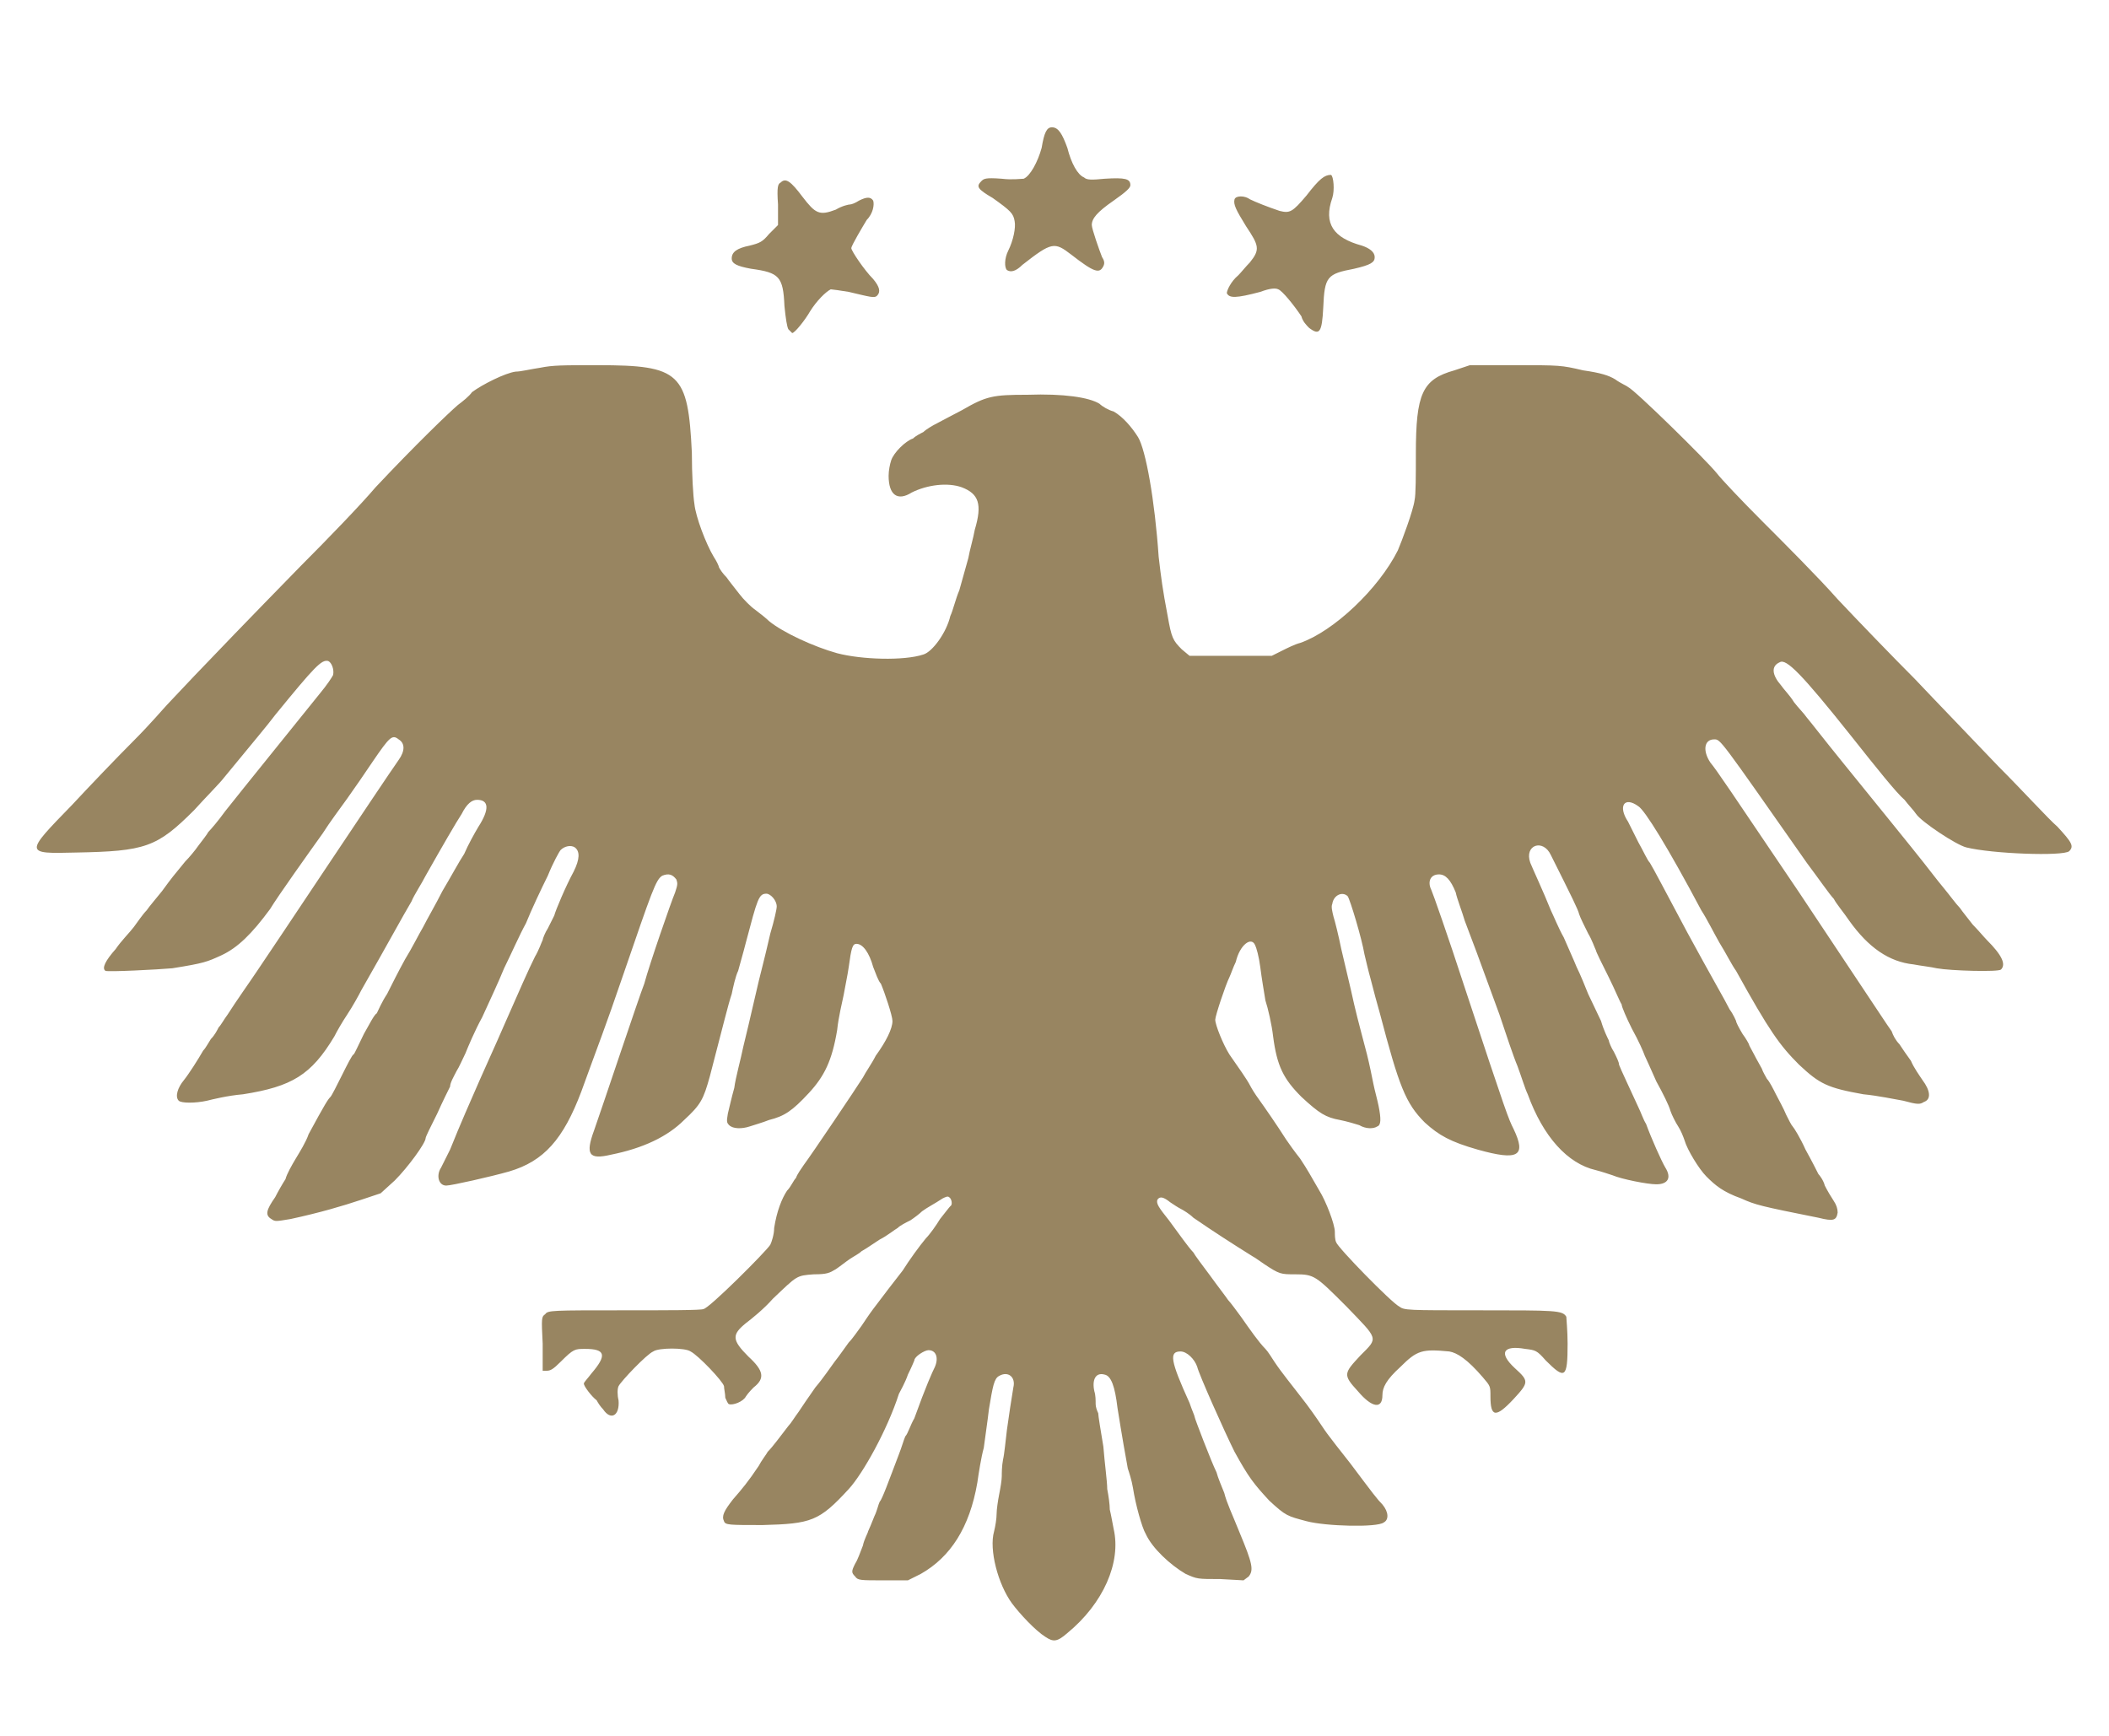
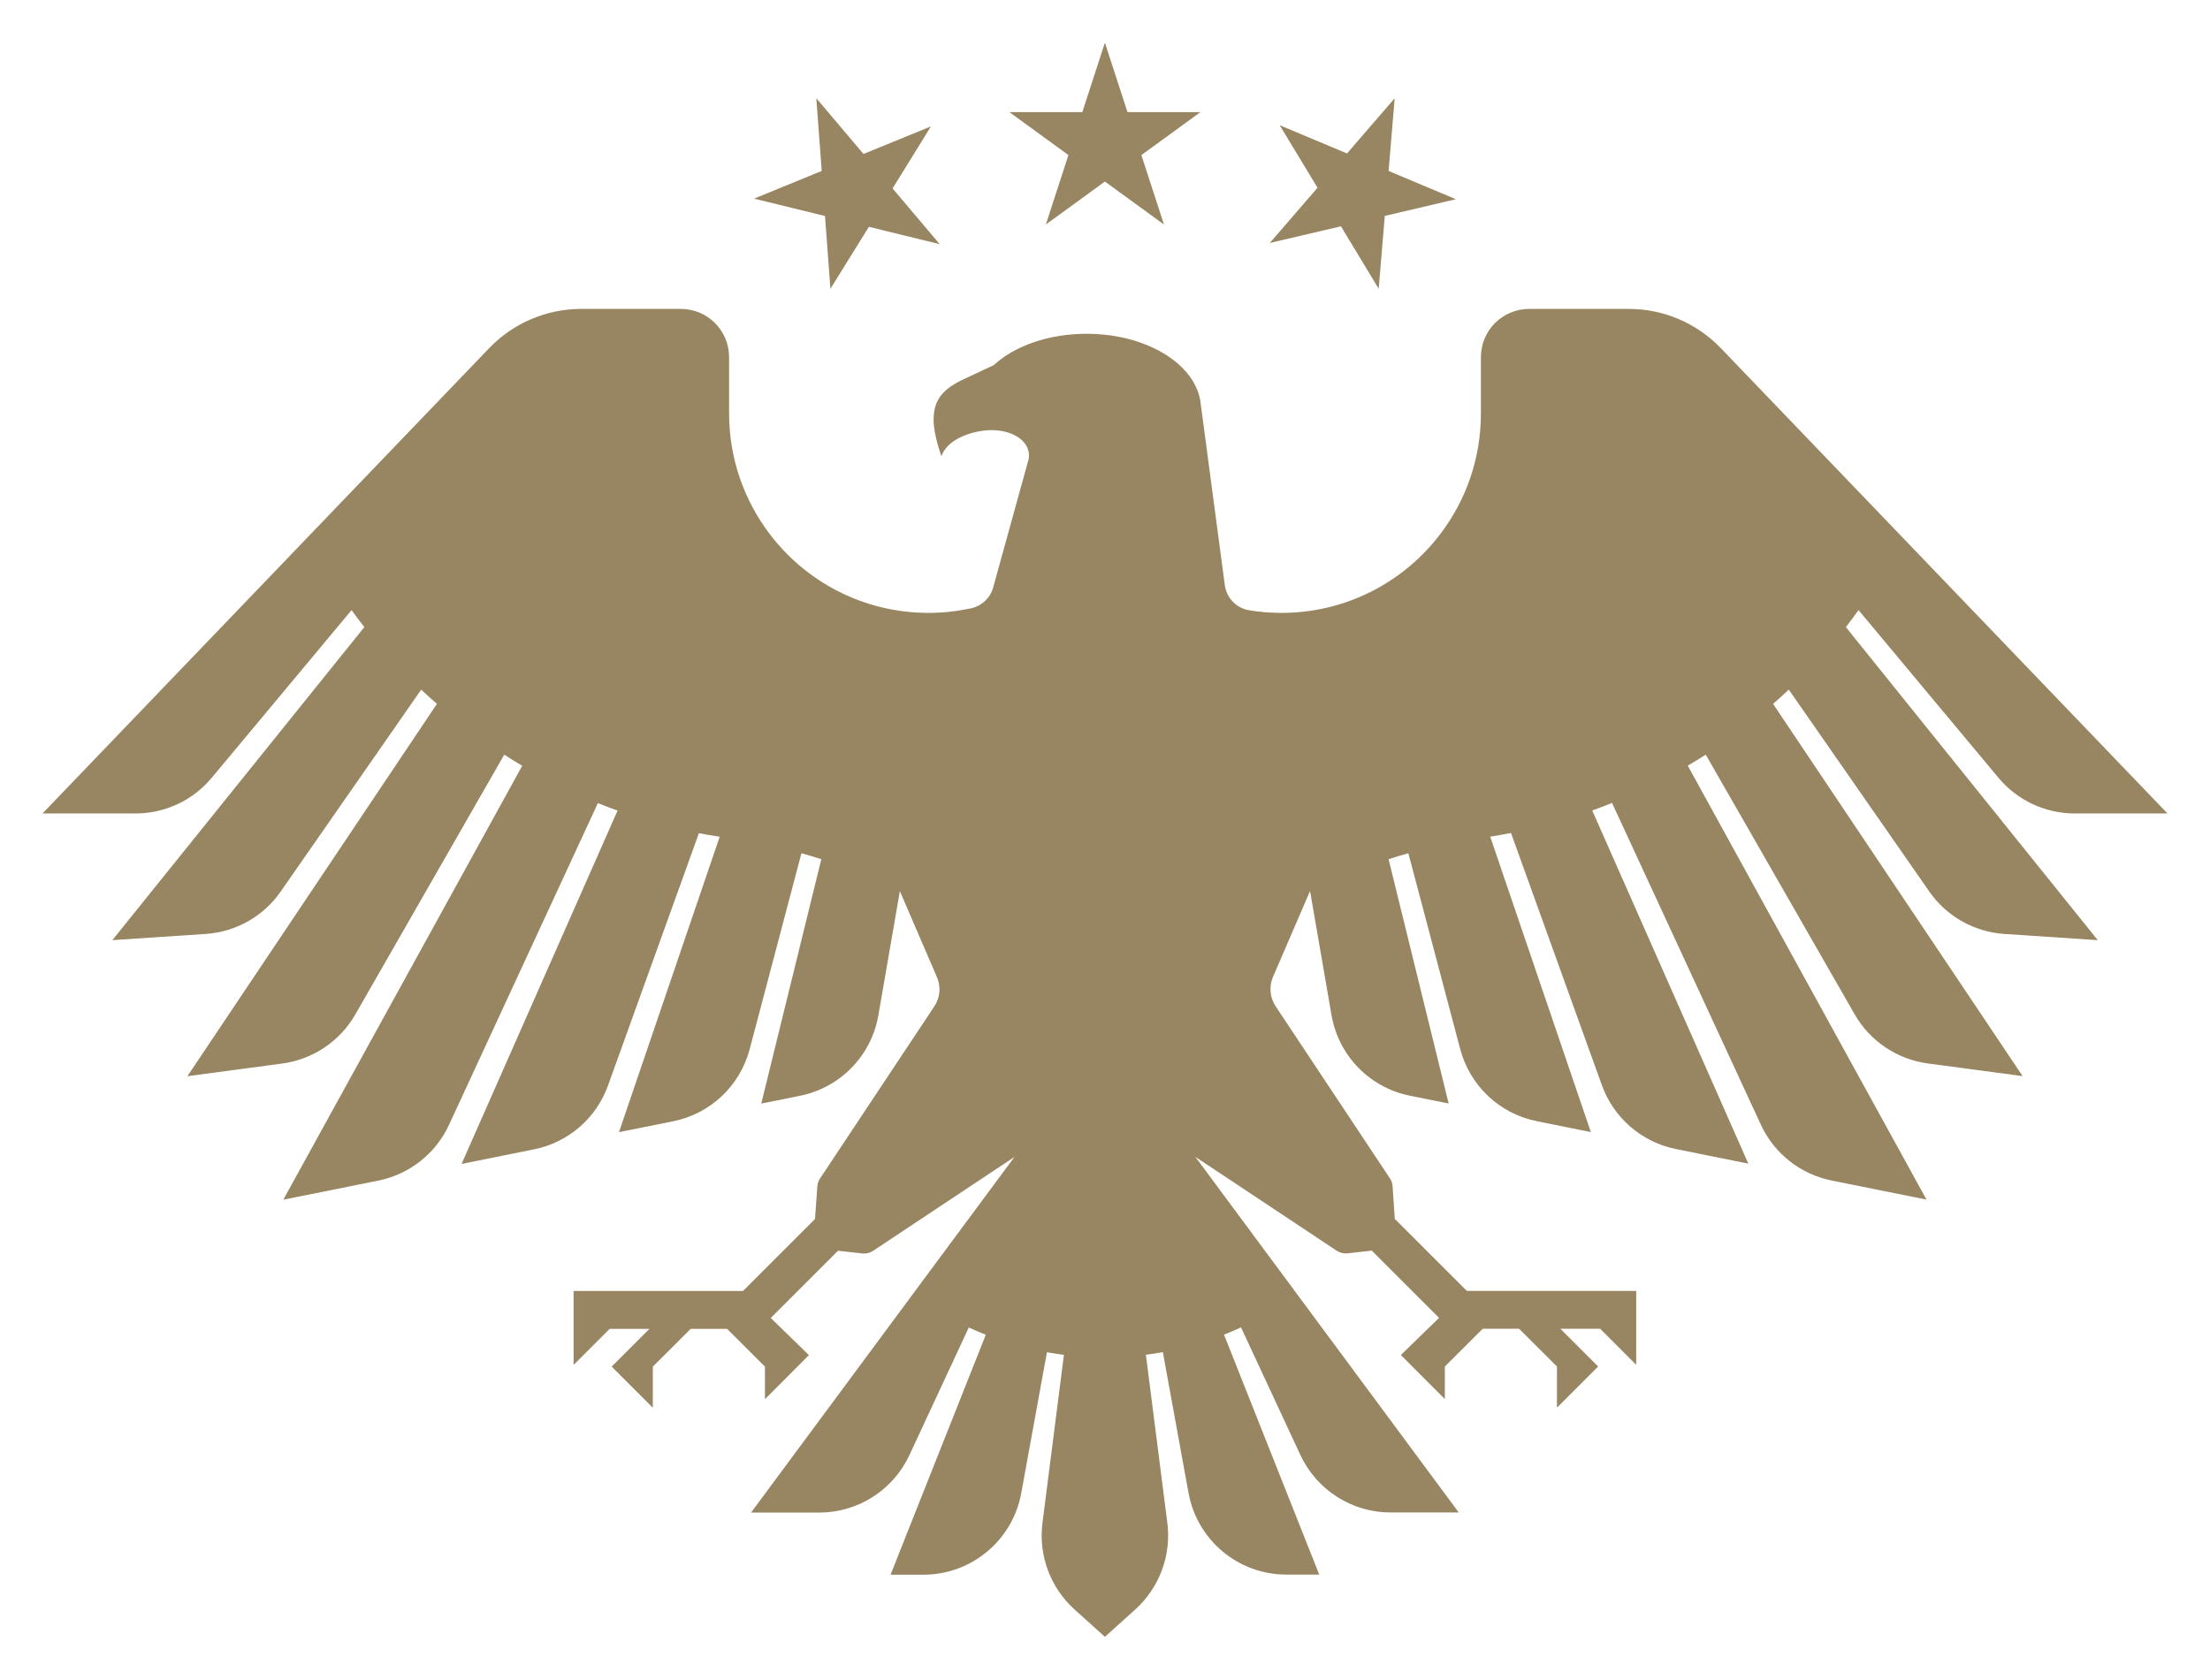
- <svg xmlns="http://www.w3.org/2000/svg" width="164" height="135" viewBox="0 0 164 135">
-   <path fill="#988561" d="M81.3,127.3C80.5,126.8 79.3,125.5 78.7,124.7C77.6,123.2 76.9,120.5 77.3,119.1C77.4,118.7 77.5,118.1 77.5,117.7C77.5,117.4 77.6,116.7 77.7,116.2C77.8,115.7 77.9,115.1 77.9,114.8C77.9,114.6 77.9,114.0 78.0,113.5C78.1,113.1 78.2,112.0 78.3,111.2C78.5,109.8 78.6,109.1 78.8,107.9C79.0,107.1 78.4,106.6 77.7,107.0C77.3,107.2 77.2,107.8 76.9,109.6C76.8,110.5 76.6,111.8 76.5,112.6C76.3,113.3 76.1,114.6 76.0,115.3C75.4,118.8 73.9,121.1 71.6,122.4L70.6,122.9L68.7,122.9C66.9,122.9 66.7,122.9 66.5,122.6C66.2,122.3 66.2,122.2 66.5,121.6C66.7,121.3 66.9,120.7 67.1,120.2C67.2,119.7 67.5,119.2 67.5,119.1C67.6,118.9 67.8,118.4 68.0,117.9C68.2,117.5 68.3,117.0 68.4,116.8C68.6,116.6 69.1,115.2 69.9,113.1C70.1,112.6 70.3,111.9 70.4,111.7C70.6,111.5 70.8,110.8 71.1,110.3C72.0,107.8 72.5,106.7 72.7,106.3C73.0,105.6 72.8,105.0 72.2,105.0C71.9,105.0 71.1,105.5 71.1,105.8C71.1,105.8 70.9,106.3 70.6,106.9C70.4,107.5 70.0,108.2 69.9,108.4C69.0,111.2 67.1,114.6 66.0,115.8C63.7,118.3 63.1,118.5 59.3,118.6C56.7,118.6 56.4,118.6 56.3,118.3C56.1,117.9 56.3,117.5 57.0,116.6C57.7,115.8 58.2,115.2 59.0,114.0C59.2,113.6 59.6,113.1 59.7,112.9C60.1,112.5 60.6,111.8 61.3,110.9C61.5,110.7 61.8,110.2 62.1,109.8C62.3,109.5 62.9,108.6 63.4,107.9C64.0,107.2 64.6,106.3 64.9,105.9C65.3,105.4 65.7,104.8 66.0,104.4C66.3,104.1 66.7,103.5 67.0,103.1C67.2,102.8 67.6,102.2 67.9,101.8C68.5,101.0 69.8,99.3 70.2,98.8C70.7,98.0 71.5,96.9 72.0,96.3C72.3,96.0 72.8,95.3 73.1,94.8C73.5,94.3 73.8,93.9 73.9,93.8C74.1,93.7 74.0,93.2 73.8,93.1C73.7,93.0 73.5,93.1 73.3,93.2C72.7,93.6 72.1,93.9 71.7,94.2C71.5,94.4 71.1,94.7 70.8,94.9C70.4,95.1 70.0,95.3 69.8,95.5C69.6,95.6 69.0,96.1 68.4,96.4C67.8,96.8 67.2,97.2 67.0,97.3C66.8,97.5 66.4,97.7 66.1,97.9C65.8,98.1 65.3,98.5 65.0,98.7C64.5,99.0 64.3,99.1 63.3,99.1C61.9,99.2 62.0,99.2 60.1,101.0C59.4,101.8 58.4,102.6 58.0,102.9C56.9,103.8 56.9,104.2 58.2,105.5C59.4,106.6 59.5,107.2 58.6,107.9C58.5,108.0 58.2,108.3 58.0,108.6C57.8,109.0 57.0,109.3 56.7,109.2C56.6,109.2 56.5,108.9 56.4,108.7C56.4,108.4 56.3,108.0 56.3,107.8C56.2,107.4 54.3,105.4 53.7,105.1C53.3,104.8 51.2,104.8 50.8,105.1C50.3,105.3 48.3,107.4 48.1,107.8C48.0,108.0 48.0,108.5 48.1,108.9C48.2,110.1 47.5,110.5 46.9,109.6C46.7,109.4 46.5,109.1 46.4,108.9C46.0,108.6 45.4,107.8 45.4,107.6C45.4,107.5 45.7,107.2 46.0,106.8C47.2,105.4 47.1,104.9 45.5,104.9C44.7,104.9 44.6,104.9 43.6,105.9C43.0,106.5 42.8,106.6 42.5,106.6L42.2,106.6L42.2,104.5C42.1,102.5 42.1,102.4 42.4,102.2C42.6,101.9 42.9,101.9 48.5,101.9C51.8,101.9 54.6,101.9 54.7,101.8C55.1,101.8 59.6,97.3 59.9,96.8C60.0,96.6 60.2,96.0 60.2,95.5C60.4,94.2 60.8,93.2 61.2,92.6C61.5,92.3 61.7,91.8 61.9,91.6C62.0,91.3 62.3,90.9 62.5,90.6C63.1,89.8 66.6,84.6 67.1,83.8C67.3,83.4 67.8,82.7 68.1,82.1C68.9,81.0 69.4,80.0 69.4,79.4C69.4,79.0 68.8,77.2 68.5,76.5C68.3,76.3 68.1,75.7 67.9,75.2C67.6,74.1 67.1,73.4 66.6,73.4C66.3,73.4 66.2,73.7 66.0,75.2C65.9,75.9 65.7,76.8 65.6,77.4C65.5,77.9 65.2,79.1 65.1,80.1C64.7,82.5 64.1,83.7 62.9,85.0C61.6,86.4 61.0,86.8 59.8,87.1C59.3,87.3 58.6,87.5 58.3,87.6C57.7,87.8 57.0,87.8 56.7,87.5C56.5,87.3 56.5,87.2 56.6,86.6C56.7,86.2 56.9,85.3 57.1,84.6C57.2,83.8 57.6,82.4 57.8,81.4C58.3,79.4 59.0,76.2 59.3,75.1C59.4,74.7 59.7,73.5 59.9,72.6C60.2,71.6 60.4,70.7 60.4,70.5C60.4,70.0 59.9,69.5 59.6,69.5C59.0,69.5 58.9,69.9 58.0,73.3C57.8,74.1 57.5,75.1 57.4,75.5C57.2,75.9 57.0,76.8 56.9,77.3C56.6,78.2 56.3,79.5 55.2,83.7C54.7,85.5 54.5,85.9 53.2,87.1C51.9,88.4 50.0,89.3 47.5,89.8C45.8,90.2 45.5,89.8 46.2,87.9C46.7,86.5 49.7,77.5 50.1,76.5C50.5,75.0 52.2,70.1 52.5,69.4C52.7,68.8 52.7,68.7 52.6,68.4C52.3,68.0 52.0,67.9 51.5,68.1C51.0,68.4 50.7,69.3 48.5,75.7C47.0,80.1 46.5,81.3 45.2,84.9C43.8,88.6 42.3,90.3 39.6,91.1C38.2,91.5 35.1,92.2 34.7,92.2C34.1,92.2 33.9,91.4 34.3,90.8C34.4,90.6 34.7,90.0 35.0,89.4C35.8,87.4 36.6,85.6 37.3,84.0C38.0,82.4 38.3,81.8 39.3,79.5C40.4,77.0 41.1,75.4 41.6,74.4C41.9,73.9 42.1,73.3 42.2,73.1C42.2,73.0 42.4,72.5 42.6,72.2C42.8,71.8 43.0,71.4 43.1,71.2C43.2,70.8 44.0,68.9 44.6,67.8C45.1,66.8 45.1,66.2 44.7,65.9C44.4,65.7 43.9,65.8 43.6,66.1C43.5,66.2 43.0,67.1 42.6,68.1C42.1,69.1 41.3,70.8 40.9,71.8C40.4,72.7 39.7,74.3 39.2,75.3C38.8,76.3 38.0,78.0 37.5,79.1C36.9,80.2 36.4,81.4 36.2,81.9C36.0,82.3 35.7,83.0 35.5,83.3C35.3,83.7 35.0,84.2 35.0,84.5C34.9,84.7 34.4,85.7 34.0,86.6C33.5,87.6 33.1,88.4 33.1,88.5C33.1,88.9 31.7,90.8 30.7,91.8L29.6,92.8L28.1,93.3C26.6,93.8 24.9,94.3 22.6,94.8C21.4,95.0 21.4,95.0 21.1,94.8C20.6,94.5 20.7,94.1 21.4,93.1C21.6,92.7 22.0,92.0 22.2,91.7C22.3,91.3 22.7,90.6 23.0,90.1C23.3,89.6 23.8,88.8 24.0,88.2C25.3,85.8 25.5,85.5 25.7,85.3C25.8,85.2 26.2,84.4 26.6,83.6C27.0,82.8 27.4,82.0 27.5,82.0C27.6,81.9 27.9,81.2 28.3,80.4C28.7,79.7 29.1,78.9 29.3,78.8C29.4,78.6 29.7,77.9 30.1,77.3C30.4,76.7 31.0,75.5 31.5,74.6C32.0,73.8 32.6,72.6 32.9,72.1C33.2,71.5 33.9,70.3 34.4,69.3C35.0,68.3 35.7,67.0 36.1,66.4C36.4,65.7 36.9,64.8 37.2,64.3C38.1,62.9 38.0,62.2 37.1,62.2C36.7,62.2 36.3,62.5 35.9,63.3C35.5,63.9 34.4,65.8 33.1,68.1C32.8,68.7 32.2,69.6 32.0,70.1C31.4,71.1 30.1,73.5 28.1,77.0C27.9,77.4 27.4,78.3 27.0,78.9C26.6,79.5 26.2,80.2 26.0,80.6C24.2,83.6 22.7,84.5 18.9,85.1C17.7,85.2 16.5,85.5 16.1,85.6C15.2,85.8 14.1,85.8 13.9,85.6C13.6,85.3 13.8,84.6 14.3,84.0C14.7,83.5 15.4,82.4 15.8,81.7C16.0,81.5 16.2,81.1 16.4,80.8C16.7,80.5 16.9,80.1 17.0,79.9C17.2,79.7 17.4,79.3 17.7,78.9C18.4,77.8 19.4,76.4 20.0,75.5C20.9,74.2 29.8,60.8 31.0,59.1C31.5,58.4 31.5,57.8 31.0,57.5C30.5,57.1 30.3,57.3 29.0,59.2C28.4,60.1 27.5,61.4 27.0,62.1C26.5,62.8 25.6,64.0 25.1,64.8C24.1,66.2 21.6,69.7 21.0,70.7C19.6,72.6 18.5,73.7 17.2,74.3C16.1,74.8 15.9,74.9 13.4,75.3C12.3,75.4 8.4,75.6 8.2,75.5C7.9,75.3 8.2,74.7 9.0,73.8C9.4,73.2 10.1,72.5 10.4,72.1C10.7,71.7 11.1,71.1 11.4,70.8C11.6,70.5 12.2,69.8 12.6,69.3C13.4,68.2 13.5,68.1 14.4,67.0C14.7,66.7 15.2,66.1 15.4,65.8C15.7,65.4 16.1,64.9 16.2,64.7C16.4,64.5 17.0,63.8 17.5,63.1C18.6,61.7 23.7,55.4 24.9,53.9C25.4,53.3 25.8,52.7 25.9,52.5C26.0,52.1 25.8,51.5 25.5,51.4C25.0,51.3 24.5,51.8 21.4,55.6C20.8,56.4 19.7,57.7 17.4,60.5C17.1,60.9 16.0,62.0 15.1,63.0C12.2,65.9 11.3,66.2 5.9,66.3C1.9,66.4 1.9,66.4 5.6,62.6C6.9,61.2 9.1,58.9 10.4,57.6C11.7,56.3 12.8,55.0 13.0,54.8C13.3,54.5 14.9,52.7 23.4,44.0C25.5,41.9 28.1,39.2 29.2,37.9C32.3,34.6 34.9,32.1 35.6,31.5C36.0,31.2 36.5,30.8 36.7,30.5C37.5,29.9 39.3,29.0 40.1,28.9C40.5,28.9 41.3,28.7 42.0,28.6C43.0,28.4 43.7,28.4 46.5,28.4C52.9,28.4 53.5,29.0 53.8,35.2C53.8,36.9 53.9,38.6 54.0,39.2C54.1,40.2 54.9,42.3 55.5,43.3C55.7,43.6 55.9,44.0 55.9,44.1C56.0,44.3 56.2,44.6 56.5,44.9C56.7,45.2 57.2,45.8 57.5,46.2C57.8,46.6 58.4,47.2 58.7,47.4C59.1,47.7 59.6,48.1 59.8,48.3C60.9,49.2 63.3,50.3 65.1,50.8C67.0,51.3 70.3,51.4 71.8,50.9C72.5,50.7 73.6,49.2 73.9,47.9C74.1,47.5 74.3,46.6 74.6,45.9C74.8,45.2 75.1,44.1 75.3,43.4C75.4,42.8 75.7,41.8 75.8,41.2C76.4,39.2 76.1,38.4 74.8,37.9C73.7,37.5 72.1,37.7 70.9,38.3C69.8,39.0 69.1,38.5 69.1,37.0C69.1,36.6 69.2,36.1 69.3,35.8C69.5,35.2 70.4,34.3 71.0,34.1C71.2,33.9 71.6,33.7 71.8,33.6C72.0,33.4 72.5,33.1 72.9,32.9C73.3,32.7 74.2,32.2 74.8,31.9C76.7,30.8 77.2,30.7 79.9,30.7C82.7,30.6 84.7,30.9 85.5,31.4C85.7,31.6 86.2,31.9 86.6,32.0C87.3,32.4 88.0,33.2 88.5,34.0C89.1,35.0 89.8,38.9 90.1,43.3C90.3,45.0 90.4,45.8 90.8,47.9C91.1,49.6 91.2,49.8 91.9,50.5L92.5,51.0L95.7,51.0L98.9,51.0L99.7,50.6C100.1,50.4 100.7,50.1 101.1,50.0C103.7,49.1 107.2,45.8 108.7,42.8C109.0,42.1 109.9,39.7 110.0,38.9C110.1,38.5 110.1,36.9 110.1,35.3C110.1,30.6 110.6,29.5 113.1,28.8L114.3,28.4L117.8,28.4C121.3,28.4 121.4,28.4 123.1,28.8C124.5,29.0 125.1,29.2 125.6,29.5C126.0,29.8 126.5,30.0 126.6,30.1C127.1,30.3 132.7,35.8 133.5,36.8C133.8,37.2 135.4,38.9 137.1,40.6C138.7,42.2 141.4,44.9 142.9,46.6C144.5,48.3 147.2,51.1 148.9,52.8C150.6,54.6 153.5,57.6 155.4,59.6C157.3,61.5 159.3,63.7 160.0,64.3C161.1,65.5 161.3,65.8 160.9,66.2C160.4,66.6 154.9,66.4 152.9,65.9C152.1,65.7 149.4,63.9 149.0,63.3C148.8,63.0 148.4,62.6 148.1,62.2C147.5,61.7 145.9,59.7 144.0,57.3C140.1,52.4 138.9,51.2 138.4,51.5C137.7,51.8 137.8,52.5 138.5,53.3C138.7,53.6 139.2,54.1 139.5,54.6C139.8,55.0 140.3,55.5 140.5,55.8C141.0,56.4 141.6,57.2 143.3,59.3C145.0,61.4 148.9,66.2 149.6,67.1C150.0,67.6 150.6,68.4 151.1,69.0C151.6,69.6 152.1,70.3 152.4,70.6C152.6,70.9 153.1,71.5 153.4,71.9C153.8,72.3 154.3,72.9 154.5,73.1C155.7,74.3 156.0,75.0 155.6,75.4C155.4,75.6 151.7,75.5 150.6,75.3C150.2,75.2 149.3,75.1 148.8,75.0C146.9,74.8 145.3,73.7 143.8,71.6C143.4,71.0 142.8,70.3 142.6,69.9C142.3,69.6 141.4,68.3 140.5,67.1C133.7,57.4 133.8,57.5 133.3,57.5C132.5,57.5 132.4,58.4 133.0,59.3C133.5,59.9 134.5,61.4 139.9,69.4C146.1,78.7 146.8,79.8 147.1,80.2C147.2,80.5 147.4,80.9 147.7,81.2C147.9,81.5 148.3,82.1 148.6,82.5C148.8,83.0 149.3,83.7 149.5,84.0C150.1,84.8 150.2,85.5 149.6,85.7C149.3,85.9 149.1,85.9 148.0,85.6C147.4,85.5 146.0,85.2 144.9,85.1C142.1,84.6 141.5,84.3 139.9,82.8C138.4,81.3 137.6,80.2 135.0,75.5C134.7,75.1 134.2,74.1 133.7,73.3C133.3,72.6 132.7,71.4 132.3,70.8C129.7,65.9 127.9,63.0 127.4,62.7C126.3,61.9 125.8,62.7 126.6,63.9C126.7,64.1 127.1,64.9 127.4,65.5C127.8,66.2 128.1,66.9 128.3,67.1C128.5,67.4 129.6,69.5 131.2,72.5C133.1,76.0 134.1,77.7 134.5,78.5C134.8,78.9 135.0,79.4 135.0,79.4C135.0,79.5 135.2,79.9 135.5,80.4C135.8,80.8 136.0,81.2 136.0,81.2C136.0,81.3 136.2,81.6 136.4,82.0C136.6,82.4 136.9,82.9 137.0,83.1C137.1,83.4 137.3,83.7 137.4,83.9C137.6,84.1 137.9,84.7 138.1,85.1C138.3,85.5 138.7,86.2 138.9,86.7C139.1,87.1 139.3,87.5 139.4,87.6C139.5,87.7 140.0,88.5 140.4,89.4C140.9,90.3 141.3,91.1 141.4,91.3C141.5,91.4 141.8,91.8 141.9,92.2C142.1,92.6 142.4,93.1 142.6,93.4C142.8,93.7 142.9,94.0 142.9,94.3C142.8,94.9 142.6,95.0 141.4,94.7C136.9,93.8 136.5,93.7 135.4,93.2C134.0,92.7 133.4,92.2 132.7,91.5C132.1,90.9 131.2,89.4 131.0,88.7C130.9,88.4 130.7,87.9 130.5,87.6C130.3,87.3 130.0,86.7 129.9,86.4C129.8,86.0 129.3,85.0 128.8,84.1C128.4,83.2 128.0,82.3 127.9,82.1C127.8,81.8 127.4,80.9 126.9,80.0C126.5,79.2 126.1,78.3 126.1,78.1C126.0,78.0 125.6,77.0 125.1,76.0C124.6,75.0 124.1,74.0 124.1,73.9C124.0,73.7 123.8,73.1 123.5,72.6C123.2,72.0 122.9,71.4 122.8,71.1C122.7,70.7 122.3,69.9 120.6,66.5C120.0,65.2 118.5,65.7 119.0,67.1C119.2,67.6 120.0,69.3 120.6,70.8C120.8,71.2 121.2,72.2 121.6,72.9C121.9,73.6 122.4,74.7 122.6,75.2C122.9,75.8 123.3,76.8 123.5,77.3C123.8,77.9 124.2,78.8 124.5,79.4C124.7,80.1 125.0,80.7 125.1,80.9C125.1,81.0 125.3,81.5 125.5,81.8C125.7,82.2 125.9,82.6 125.9,82.8C126.0,83.1 126.9,85.0 127.4,86.1C127.6,86.5 127.8,87.1 128.0,87.4C128.4,88.5 129.2,90.3 129.5,90.8C130.0,91.6 129.7,92.1 128.8,92.1C128.1,92.1 126.1,91.7 125.4,91.4C125.1,91.3 124.5,91.1 124.1,91.0C121.9,90.5 120.0,88.4 118.8,85.1C118.6,84.7 118.3,83.7 118.0,82.9C117.7,82.2 117.1,80.4 116.6,78.9C115.0,74.5 114.4,72.9 113.9,71.6C113.7,70.9 113.3,69.9 113.2,69.4C112.8,68.4 112.4,68.0 111.9,68.0C111.2,68.0 111.0,68.6 111.3,69.2C111.4,69.4 112.6,72.8 113.9,76.8C117.2,86.8 117.3,87.0 117.7,87.8C118.7,89.9 118.1,90.3 114.9,89.4C112.8,88.8 111.9,88.3 110.8,87.3C109.3,85.8 108.8,84.5 107.3,78.8C107.1,78.1 106.8,77.0 106.6,76.2C106.4,75.5 106.2,74.6 106.1,74.2C105.9,73.0 105.0,70.0 104.8,69.7C104.4,69.3 103.7,69.6 103.6,70.3C103.5,70.5 103.6,70.9 103.7,71.3C103.8,71.6 104.1,72.8 104.3,73.8C104.5,74.7 105.0,76.7 105.3,78.1C105.6,79.4 106.1,81.2 106.3,82.0C106.5,82.8 106.7,83.8 106.8,84.3C106.9,84.8 107.1,85.5 107.2,86.0C107.4,87.0 107.4,87.5 107.1,87.6C106.8,87.8 106.2,87.8 105.7,87.5C105.4,87.4 104.7,87.2 104.2,87.1C103.1,86.9 102.6,86.6 101.2,85.3C99.8,83.9 99.3,82.9 99.0,80.6C98.9,79.7 98.6,78.4 98.4,77.8C98.3,77.2 98.1,76.0 98.0,75.2C97.9,74.4 97.7,73.7 97.6,73.5C97.3,72.8 96.4,73.5 96.1,74.8C95.9,75.2 95.7,75.8 95.6,76.0C95.3,76.6 94.5,79.0 94.5,79.3C94.5,79.7 95.1,81.2 95.6,82.0C96.3,83.0 97.0,84.0 97.2,84.4C97.3,84.6 97.6,85.1 97.9,85.5C98.4,86.2 99.3,87.5 100.0,88.6C100.2,88.9 100.7,89.6 101.1,90.1C101.7,91.0 101.9,91.4 102.6,92.6C103.1,93.4 103.8,95.2 103.8,95.8C103.8,96.0 103.8,96.4 103.9,96.6C104.0,97.0 108.2,101.3 108.8,101.6C109.2,101.9 109.4,101.9 115.0,101.9C121.0,101.9 121.5,101.9 121.8,102.4C121.8,102.5 121.9,103.5 121.9,104.5C121.9,107.2 121.7,107.3 120.2,105.8C119.5,105.0 119.4,105.0 118.6,104.9C116.9,104.6 116.5,105.2 117.8,106.4C118.9,107.4 118.9,107.5 117.7,108.8C116.3,110.3 115.9,110.2 115.9,108.6C115.9,107.8 115.9,107.8 115.3,107.1C114.1,105.7 113.3,105.2 112.7,105.1C110.6,104.9 110.2,105.0 108.9,106.3C107.8,107.3 107.5,107.9 107.5,108.5C107.5,109.6 106.7,109.5 105.6,108.2C104.4,106.9 104.5,106.8 105.8,105.4C107.2,104.0 107.2,104.2 104.7,101.6C102.3,99.2 102.2,99.1 100.7,99.1C99.6,99.1 99.5,99.1 98.3,98.3C98.0,98.1 97.6,97.8 97.4,97.7C95.8,96.7 94.4,95.8 92.8,94.7C92.5,94.4 92.0,94.1 91.8,94.0C91.6,93.9 91.3,93.7 91.0,93.5C90.5,93.1 90.2,93.0 90.0,93.3C89.9,93.6 90.1,93.9 90.9,94.9C91.2,95.3 91.7,96.0 92.0,96.4C92.3,96.8 92.6,97.2 92.8,97.4C92.9,97.6 93.5,98.4 94.1,99.2C94.6,99.9 95.3,100.8 95.5,101.1C95.7,101.3 96.2,102.0 96.5,102.4C97.2,103.4 97.9,104.4 98.4,104.9C98.6,105.1 98.9,105.6 99.1,105.9C99.7,106.8 100.3,107.5 101.6,109.2C102.2,110.0 102.8,110.9 103.0,111.2C103.2,111.5 103.6,112.0 103.9,112.4C104.2,112.8 104.7,113.4 105.0,113.8C106.8,116.2 107.1,116.6 107.5,117.0C108.0,117.6 108.0,118.2 107.6,118.4C107.1,118.8 103.1,118.7 101.6,118.3C100.1,117.9 100.0,117.9 98.7,116.7C97.5,115.4 97.1,114.9 96.0,112.9C95.2,111.3 93.2,106.8 93.1,106.3C92.9,105.7 92.3,105.1 91.8,105.1C90.9,105.1 91.0,105.8 92.5,109.1C92.7,109.7 92.9,110.1 92.9,110.2C92.9,110.3 94.2,113.7 94.6,114.5C94.7,114.9 95.0,115.6 95.2,116.1C95.4,116.9 95.8,117.7 96.4,119.2C97.4,121.6 97.5,122.1 97.1,122.6L96.7,122.9L94.9,122.8C93.1,122.8 93.1,122.8 92.2,122.4C91.0,121.7 89.6,120.4 89.1,119.3C88.8,118.8 88.3,117.0 88.1,115.7C88.0,115.1 87.8,114.5 87.7,114.2C87.6,113.7 87.2,111.4 86.9,109.5C86.7,107.8 86.4,107.0 85.9,106.9C85.2,106.7 84.9,107.3 85.1,108.2C85.2,108.5 85.2,108.9 85.2,109.2C85.2,109.4 85.3,109.7 85.4,109.9C85.4,110.1 85.6,111.3 85.8,112.5C85.9,113.8 86.1,115.2 86.1,115.8C86.2,116.3 86.3,117.0 86.3,117.4C86.4,117.8 86.5,118.4 86.6,118.9C87.2,121.5 85.8,124.7 83.0,127.0C82.2,127.7 81.9,127.7 81.3,127.3ZM61.3,25.6C61.2,25.4 61.1,24.8 61.0,23.8C60.9,21.5 60.6,21.2 58.4,20.9C57.3,20.7 56.9,20.5 56.9,20.1C56.9,19.6 57.3,19.3 58.3,19.1C59.1,18.9 59.3,18.8 59.8,18.2L60.5,17.5L60.5,15.9C60.4,14.5 60.5,14.3 60.7,14.2C61.1,13.8 61.5,14.1 62.4,15.3C63.4,16.6 63.7,16.8 65.0,16.3C65.5,16.0 66.0,15.9 66.1,15.9C66.2,15.9 66.5,15.8 66.8,15.6C67.4,15.3 67.7,15.3 67.9,15.6C68.0,15.9 67.9,16.6 67.4,17.1C67.1,17.6 66.2,19.1 66.2,19.3C66.2,19.5 67.2,21.0 67.9,21.7C68.4,22.3 68.5,22.7 68.2,23.0C68.0,23.2 67.7,23.1 66.0,22.7C65.4,22.6 64.7,22.5 64.6,22.5C64.2,22.7 63.5,23.4 63.0,24.2C62.6,24.9 61.8,25.9 61.6,25.9C61.6,25.9 61.4,25.7 61.3,25.6ZM101.8,25.5C101.6,25.3 101.3,25.0 101.2,24.6C100.6,23.7 99.7,22.6 99.4,22.5C99.2,22.4 98.8,22.4 98.0,22.7C96.1,23.2 95.6,23.2 95.4,22.8C95.4,22.6 95.7,21.9 96.3,21.4C96.5,21.2 96.9,20.7 97.2,20.4C98.0,19.4 97.9,19.1 96.9,17.6C96.1,16.3 95.9,15.9 96.0,15.5C96.1,15.2 96.8,15.2 97.2,15.5C97.6,15.7 98.6,16.1 99.5,16.4C100.3,16.6 100.5,16.5 101.6,15.2C102.6,13.9 103.0,13.6 103.5,13.6C103.7,13.7 103.8,14.8 103.6,15.4C102.9,17.4 103.7,18.5 105.9,19.1C106.5,19.3 106.9,19.6 106.9,20.0C106.9,20.4 106.6,20.6 105.3,20.9C103.2,21.3 103.0,21.5 102.9,23.9C102.8,25.9 102.6,26.1 101.8,25.5ZM78.3,21.0C78.1,20.8 78.1,20.1 78.4,19.5C78.8,18.7 79.0,17.7 78.9,17.2C78.8,16.6 78.6,16.4 77.2,15.4C76.0,14.7 75.9,14.5 76.3,14.1C76.5,13.9 76.6,13.8 77.9,13.9C78.7,14.0 79.4,13.9 79.6,13.9C80.1,13.7 80.7,12.6 81.0,11.5C81.2,10.3 81.4,9.9 81.8,9.9C82.3,9.9 82.6,10.4 83.0,11.5C83.3,12.7 83.8,13.6 84.3,13.8C84.5,14.0 84.9,14.0 85.9,13.9C87.5,13.8 87.9,13.9 87.9,14.4C87.9,14.6 87.6,14.9 86.6,15.6C85.3,16.5 84.9,17.0 84.9,17.5C84.9,17.8 85.5,19.5 85.7,20.0C85.9,20.3 85.9,20.5 85.8,20.7C85.5,21.3 85.1,21.2 83.3,19.8C82.0,18.8 81.8,18.8 79.5,20.6C79.0,21.1 78.6,21.2 78.3,21.0Z" />
+ <svg xmlns="http://www.w3.org/2000/svg" viewBox="-4.253 -4.253 221.166 168.086" width="663" height="504">
+   <path fill="#988561" d="m 174.75,64.76 c -0.51,0.49 -1.03,0.97 -1.56,1.43 l 24.97,37.26 -9.49,-1.27 c -3.07,-0.41 -5.78,-2.23 -7.32,-4.92 l -14.9,-25.99 c -0.59,0.38 -1.19,0.75 -1.8,1.1 l 23.89,43.44 -9.5,-1.91 c -3.11,-0.63 -5.74,-2.7 -7.07,-5.58 L 157.07,76.1 c -0.65,0.27 -1.31,0.52 -1.98,0.76 l 15.62,35.35 -7.25,-1.46 c -3.41,-0.69 -6.22,-3.11 -7.4,-6.38 l -9.1,-25.26 c -0.69,0.14 -1.39,0.26 -2.08,0.37 l 10.07,29.57 -5.42,-1.09 c -3.72,-0.75 -6.68,-3.55 -7.65,-7.21 l -5.19,-19.61 v 0 c -0.67,0.18 -1.33,0.38 -1.98,0.6 l 6.01,24.45 -3.88,-0.78 C 132.81,104.6 129.7,101.4 129,97.35 l -2.15,-12.43 -3.71,8.6 c -0.41,0.96 -0.31,2.06 0.26,2.93 l 11.44,17.23 c 0.16,0.24 0.25,0.51 0.27,0.8 l 0.22,3.26 7.21,7.21 h 16.95 v 7.4 l -3.61,-3.61 h -3.98 l 3.78,3.78 -4.12,4.12 v -4.12 l -3.79,-3.78 h -3.64 l -3.79,3.78 v 3.26 l -4.4,-4.41 3.82,-3.72 -6.73,-6.73 -2.42,0.27 c -0.38,0.04 -0.77,-0.05 -1.09,-0.26 l -14.15,-9.4 10.17,13.73 16.19,21.87 h -6.83 c -3.87,0 -7.39,-2.25 -9.02,-5.76 l -5.94,-12.77 c -0.56,0.26 -1.13,0.51 -1.7,0.73 l 9.53,24.02 h -3.29 c -4.81,0 -8.93,-3.44 -9.79,-8.17 l -2.57,-14.1 c -0.56,0.1 -1.12,0.19 -1.7,0.26 l 2.15,16.84 c 0.41,3.24 -0.79,6.47 -3.21,8.66 l -3.04,2.74 -3.04,-2.74 c -2.42,-2.18 -3.62,-5.42 -3.21,-8.65 l 2.15,-16.84 c -0.57,-0.07 -1.13,-0.16 -1.7,-0.26 l -2.57,14.1 c -0.86,4.73 -4.98,8.17 -9.79,8.17 h -3.29 l 9.53,-24.02 c -0.57,-0.22 -1.14,-0.47 -1.7,-0.73 l -5.94,12.77 c -1.63,3.51 -5.15,5.76 -9.02,5.76 h -6.83 l 16.19,-21.87 10.17,-13.73 -14.15,9.4 c -0.32,0.21 -0.71,0.31 -1.09,0.26 l -2.42,-0.27 -6.73,6.73 3.82,3.72 -4.4,4.41 v -3.26 l -3.79,-3.78 h -3.64 l -3.79,3.78 v 4.12 l -4.12,-4.12 3.78,-3.78 h -3.98 l -3.61,3.61 v -7.4 H 70.1 l 7.21,-7.21 0.23,-3.26 c 0.02,-0.28 0.11,-0.56 0.27,-0.79 L 89.25,96.47 c 0.58,-0.87 0.68,-1.97 0.26,-2.93 L 85.8,84.93 v 0 l -2.15,12.43 c -0.7,4.05 -3.82,7.25 -7.85,8.06 l -3.87,0.78 6.01,-24.46 c -0.65,-0.22 -1.32,-0.41 -1.99,-0.6 l -5.18,19.62 c -0.97,3.67 -3.94,6.47 -7.66,7.21 l -5.42,1.09 10.08,-29.57 c -0.7,-0.1 -1.39,-0.23 -2.08,-0.36 l -9.1,25.27 c -1.18,3.28 -3.99,5.7 -7.4,6.38 l -7.25,1.46 15.61,-35.37 c -0.67,-0.23 -1.32,-0.49 -1.97,-0.75 l -14.9,32.21 c -1.33,2.88 -3.96,4.95 -7.07,5.58 L 24.1,115.82 48.01,72.38 C 47.4,72.03 46.8,71.66 46.21,71.27 l -14.9,26 c -1.54,2.69 -4.25,4.51 -7.32,4.92 L 14.5,103.46 39.47,66.19 C 38.94,65.73 38.42,65.25 37.9,64.76 L 23.84,84.97 c -1.73,2.49 -4.49,4.05 -7.52,4.25 L 6.99,89.84 32.21,58.5 C 31.77,57.95 31.35,57.38 30.93,56.8 L 16.94,73.58 c -1.89,2.27 -4.69,3.58 -7.64,3.58 H 0 L 44.7,30.58 c 2.41,-2.51 5.73,-3.93 9.21,-3.93 h 9.97 c 2.67,0 4.83,2.16 4.83,4.83 v 5.63 c 0,4.54 1.52,8.72 4.06,12.07 3.64,4.8 9.41,7.9 15.91,7.9 1.44,0 2.85,-0.16 4.21,-0.45 1.08,-0.23 1.96,-1.03 2.25,-2.1 l 3.54,-12.81 c 0.05,-0.23 0.06,-0.47 0.02,-0.7 -0.24,-1.55 -2.34,-2.52 -4.7,-2.16 -1.89,0.28 -3.596,1.188 -4.037,2.54 0,0 -0.763,-2.04 -0.783,-3.56 -0.03,-1.96 0.81,-3.05 2.71,-4.01 l 3.3,-1.55 c 2.08,-1.91 5.46,-3.14 9.3,-3.14 5.9,0 10.76,2.93 11.38,6.72 l 0.06,0.46 2.39,17.98 c 0.17,1.28 1.16,2.31 2.44,2.52 1.05,0.17 2.12,0.26 3.22,0.26 6.49,0 12.26,-3.09 15.91,-7.9 2.55,-3.35 4.06,-7.53 4.06,-12.07 v -5.63 c 0,-2.67 2.16,-4.83 4.83,-4.83 h 9.97 c 3.48,0 6.8,1.42 9.21,3.93 l 44.7,46.58 h -9.28 c -2.95,0 -5.75,-1.31 -7.64,-3.58 l -14,-16.78 c -0.41,0.57 -0.83,1.14 -1.27,1.7 l 25.21,31.34 -9.34,-0.62 c -3.02,-0.2 -5.79,-1.76 -7.52,-4.25 L 174.76,64.76 Z" />
+   <polygon fill="#988561" points="100.41 18.2 106.32 13.9 112.23 18.2 109.97 11.25 115.88 6.95 108.58 6.95 106.32 0 104.06 6.95 96.76 6.95 102.67 11.25 100.41 18.2" />
+   <polygon fill="#988561" points="129.94 18.38 133.72 24.63 134.33 17.34 141.44 15.67 134.71 12.84 135.32 5.56 130.55 11.09 123.81 8.26 127.6 14.52 122.82 20.05 129.94 18.38" />
+   <polygon fill="#988561" points="78.31 17.35 78.85 24.64 82.7 18.43 89.79 20.17 85.07 14.59 88.91 8.38 82.16 11.14 77.44 5.56 77.98 12.84 71.21 15.61 78.31 17.35" />
</svg>
